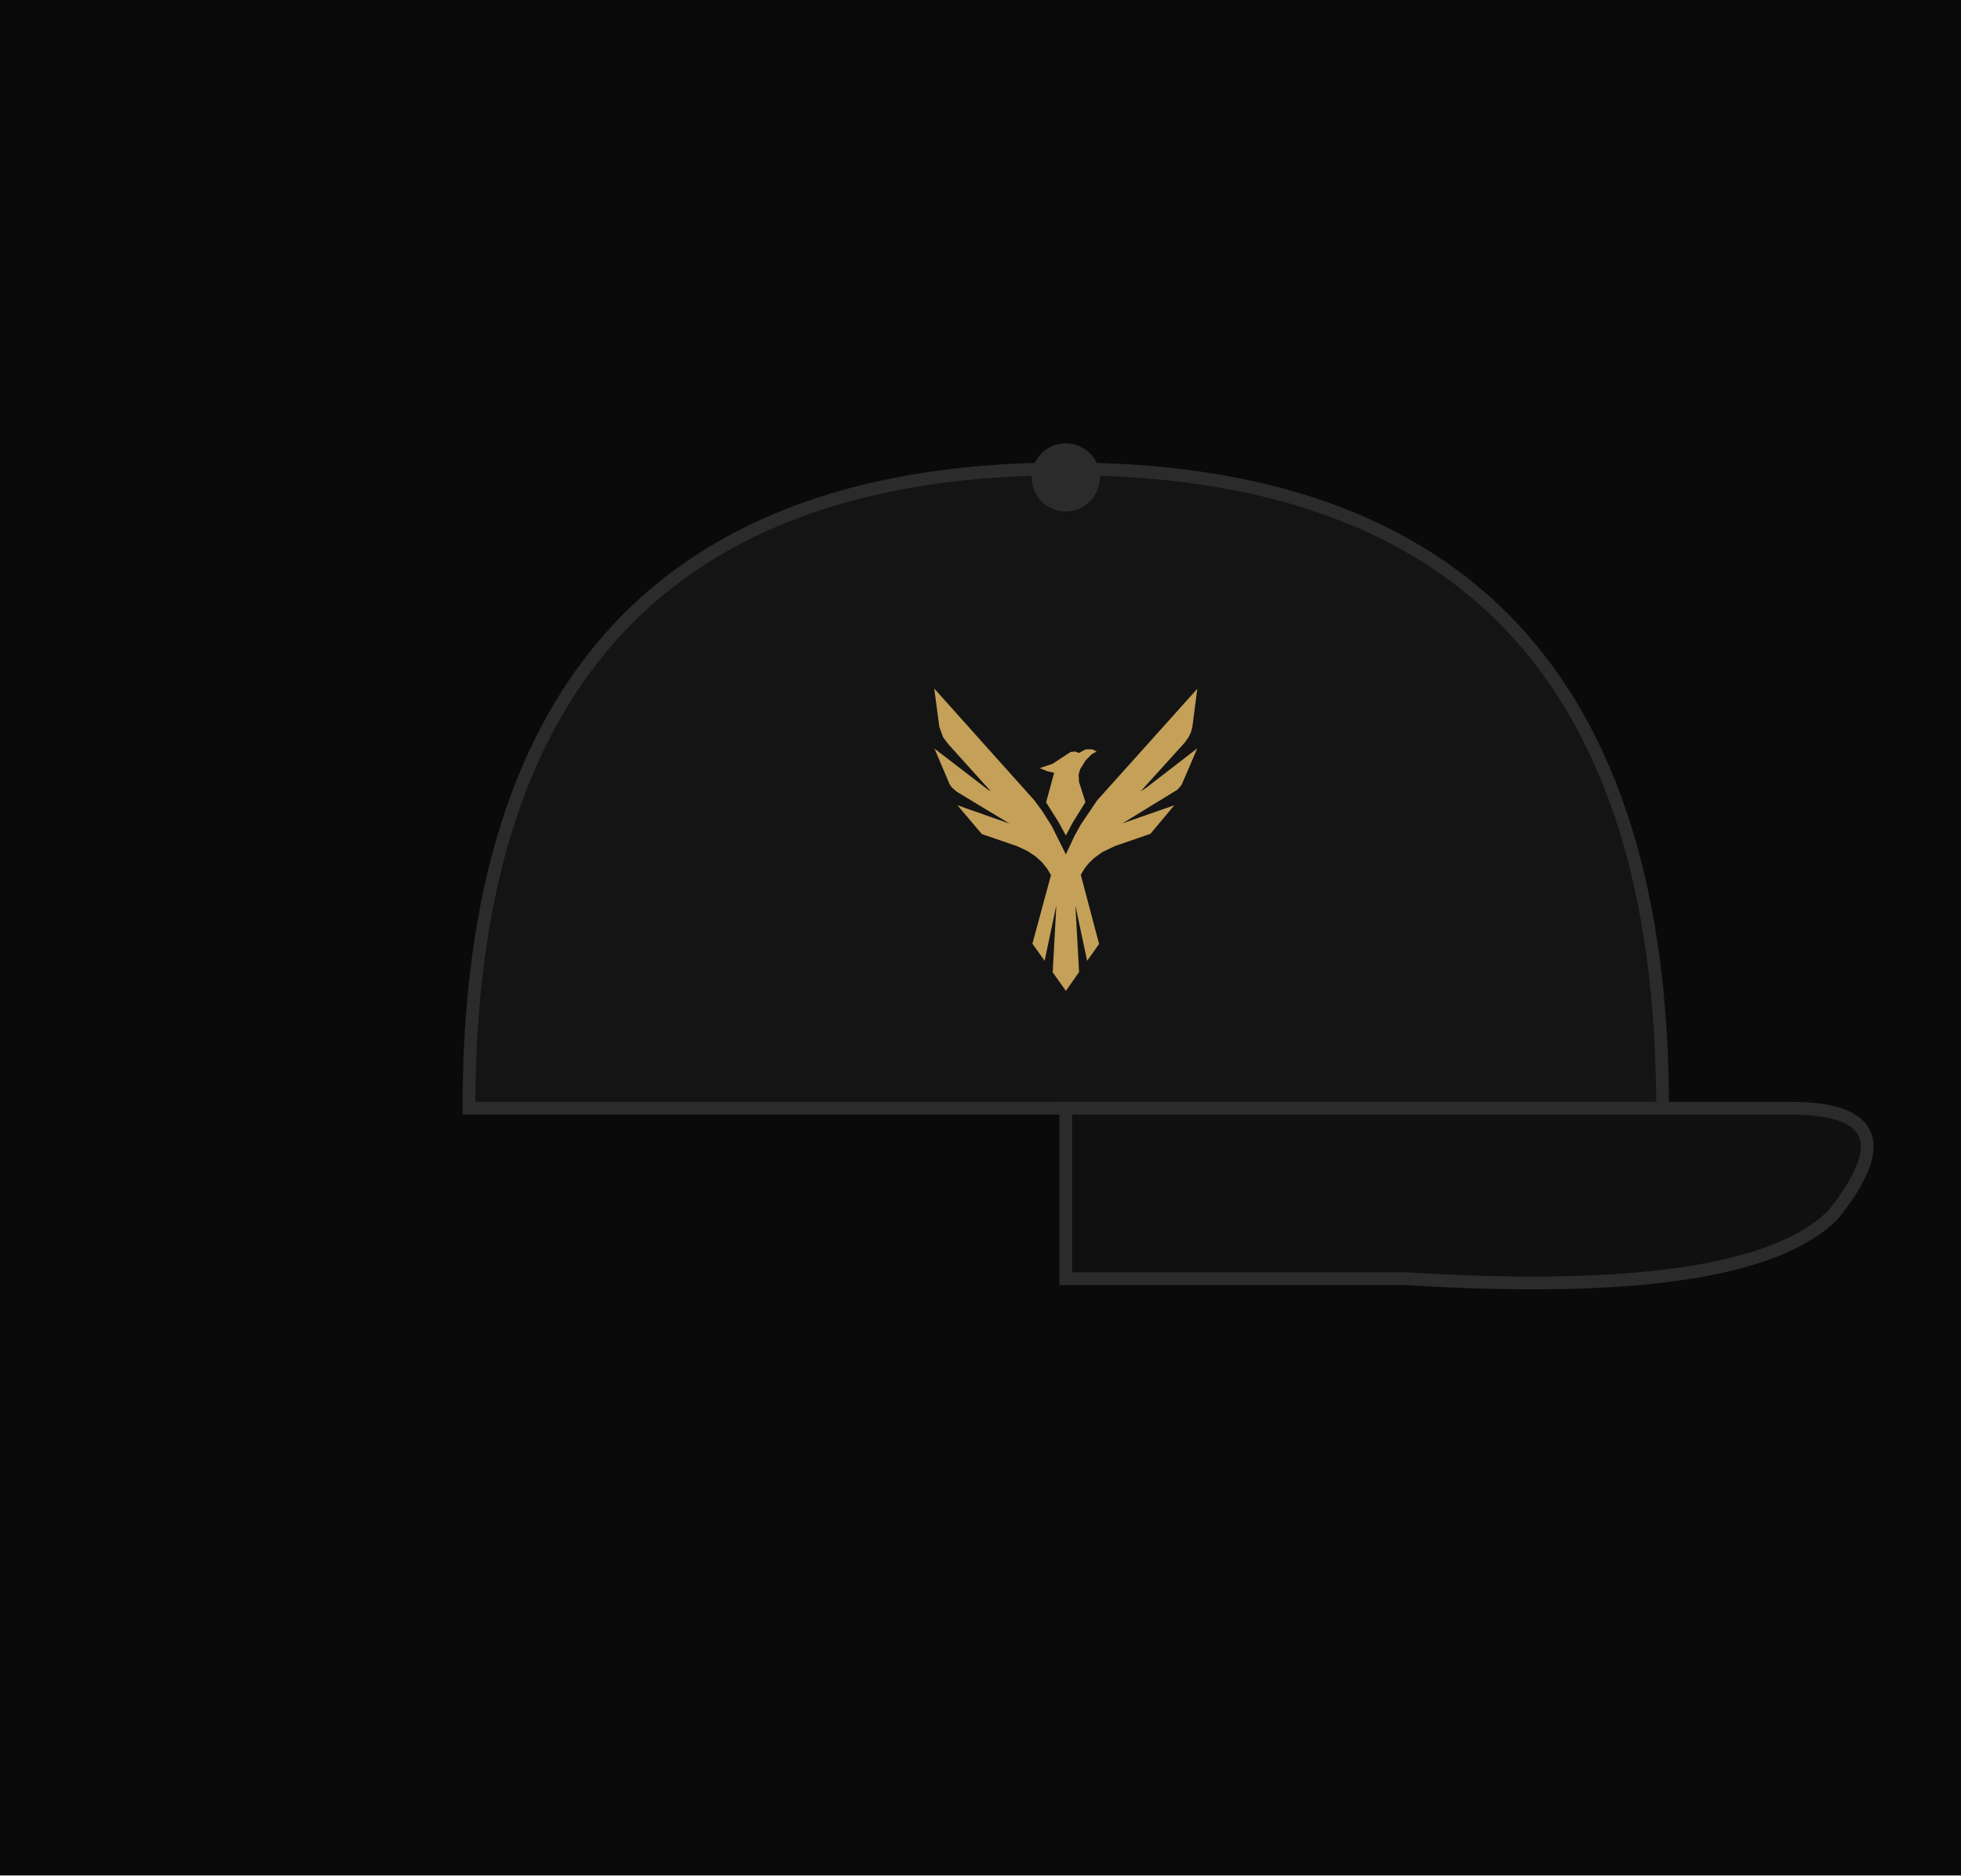
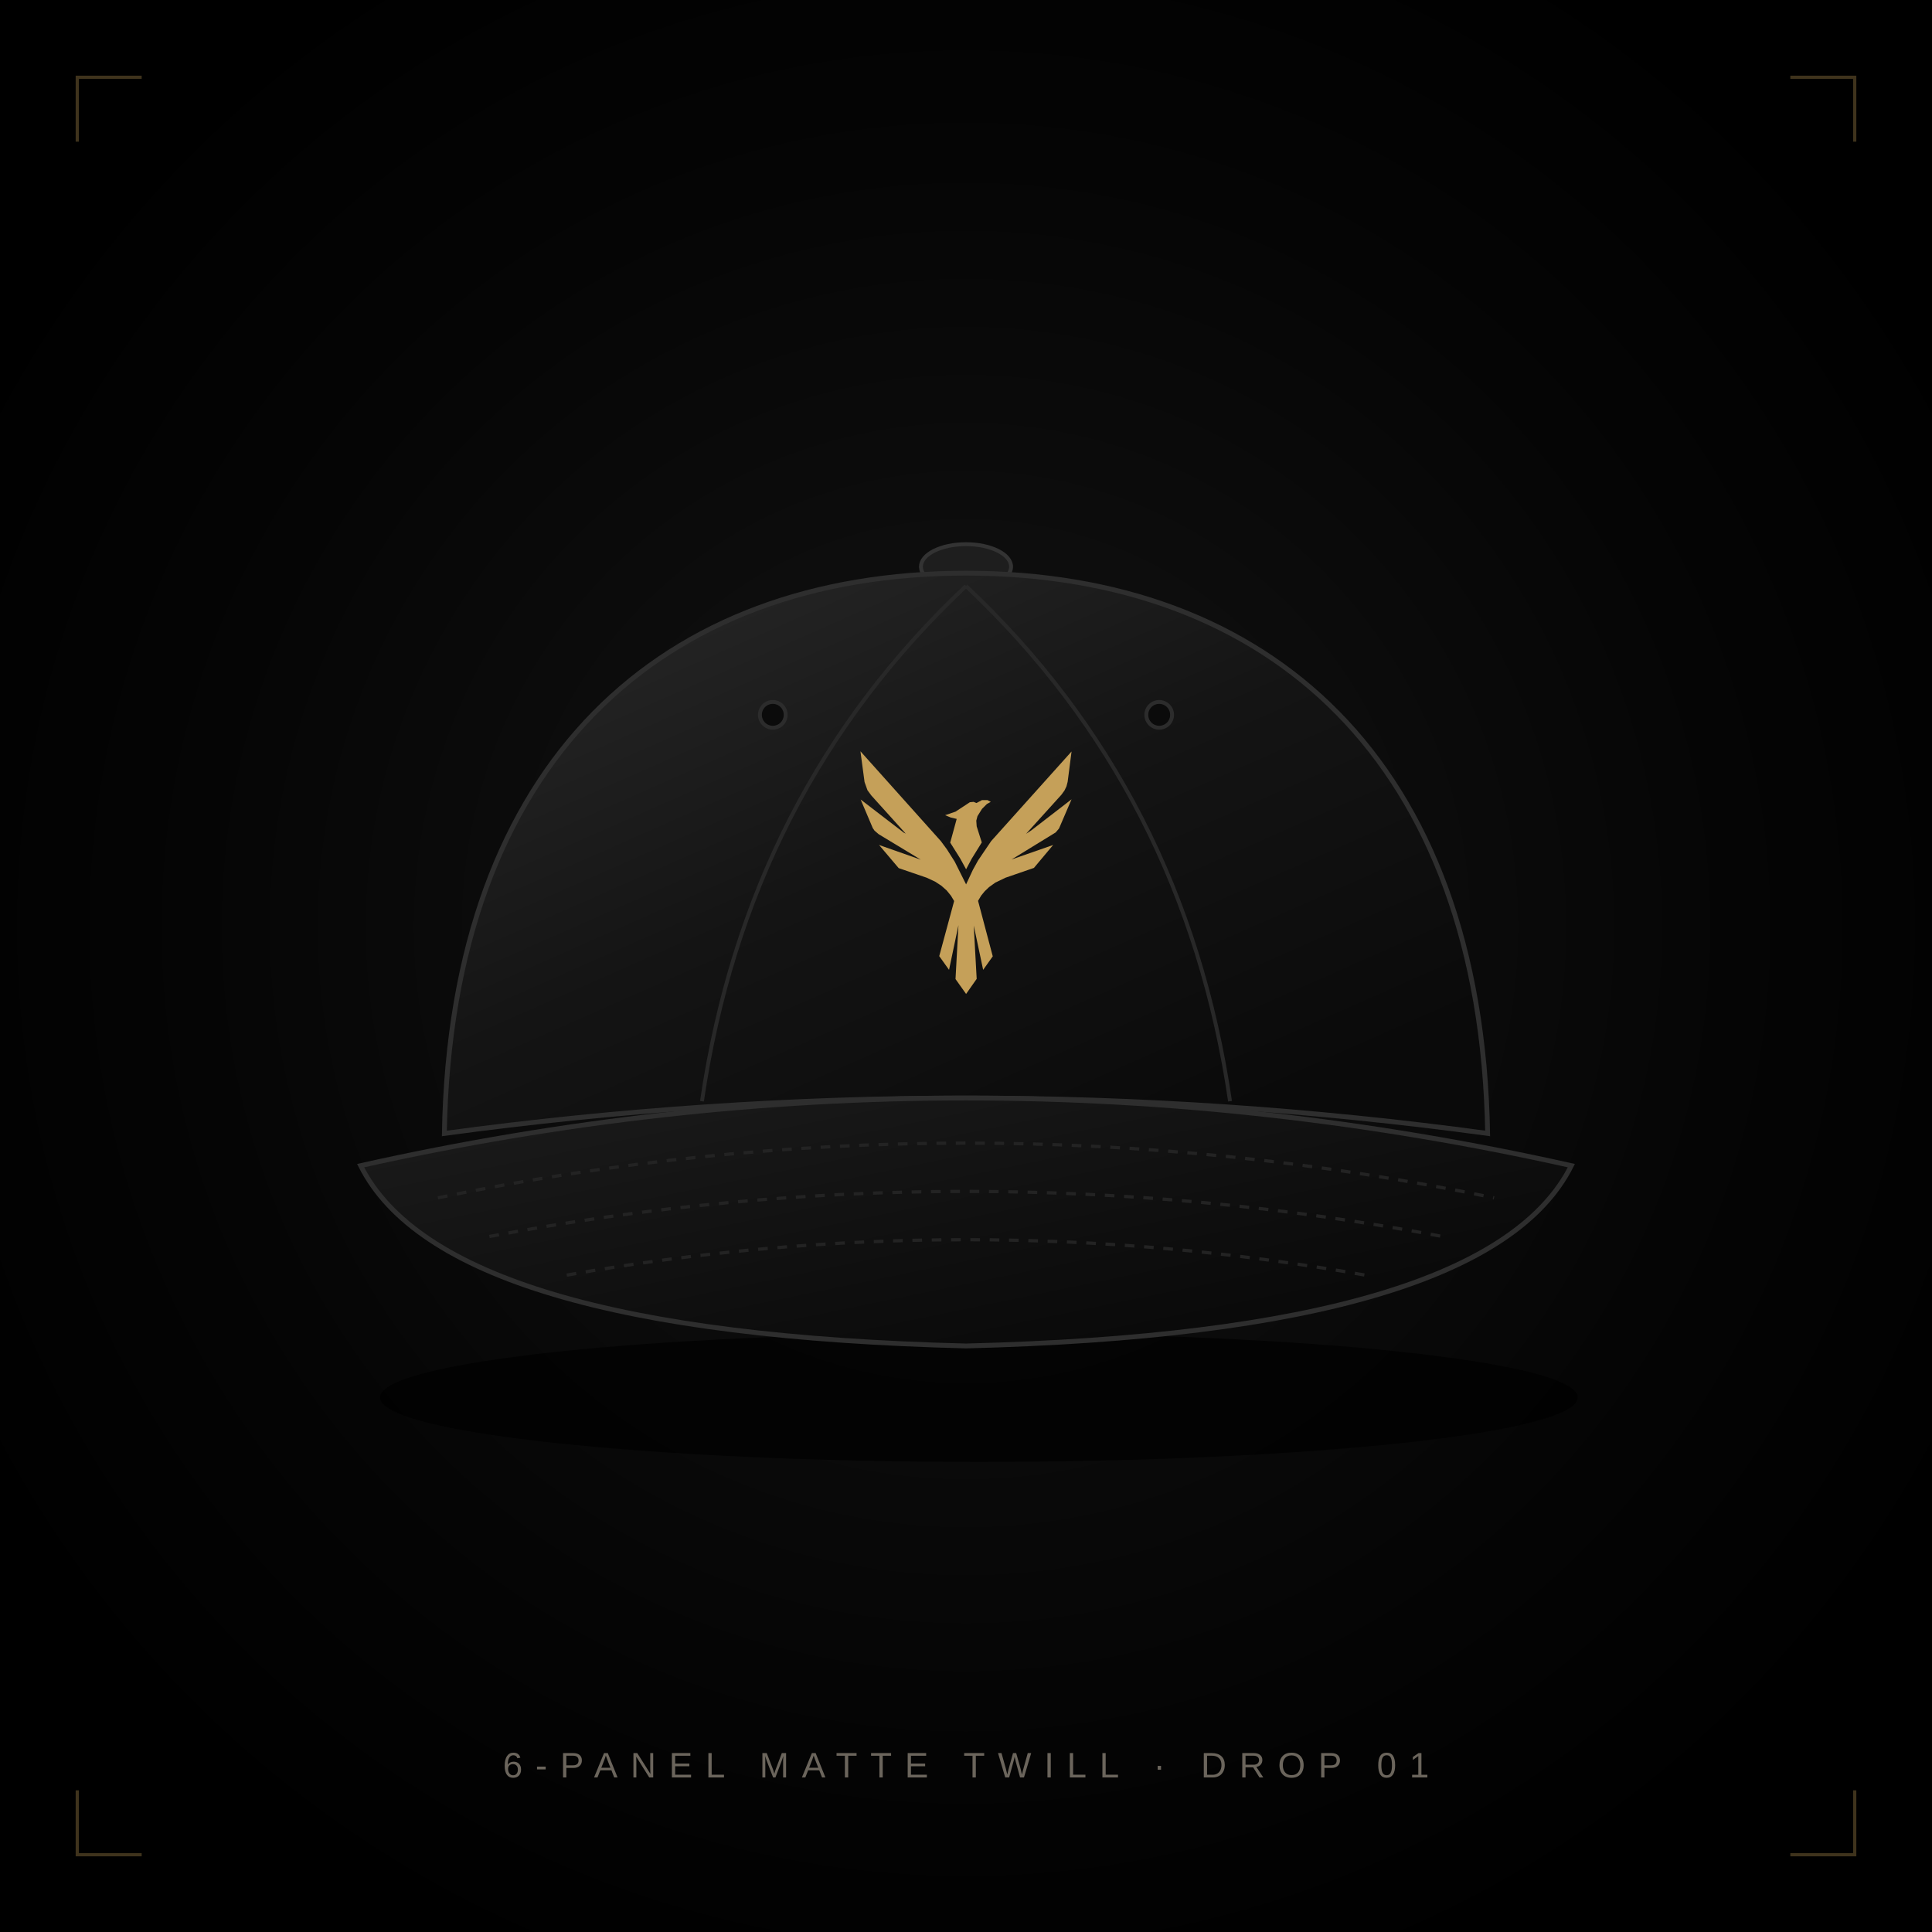
- <svg xmlns="http://www.w3.org/2000/svg" viewBox="0 0 460 440" role="img" aria-label="cap mockup">
-   <rect width="460" height="440" fill="#0a0a0a" />
-   <path d="M110 260 q0 -150 140 -150 q140 0 140 150z" fill="#141414" stroke="#2b2b2b" stroke-width="3" />
-   <path d="M250 260 h170 q30 0 10 25 q-20 20 -100 15 h-80z" fill="#101010" stroke="#2b2b2b" stroke-width="3" />
-   <circle cx="250" cy="112" r="8" fill="#2b2b2b" />
-   <svg x="218" y="160" width="64" height="74" viewBox="465 385 1117 1278">
+ <svg xmlns="http://www.w3.org/2000/svg" viewBox="0 0 600 600" role="img" aria-label="DYEGU Phoenix Cap architectural mockup">
+   <defs>
+     <radialGradient id="bg-cap" cx="50%" cy="48%" r="58%">
+       <stop offset="0%" stop-color="#151515" />
+       <stop offset="68%" stop-color="#050505" />
+       <stop offset="100%" stop-color="#000000" />
+     </radialGradient>
+     <linearGradient id="crown-cap" x1="20%" y1="10%" x2="85%" y2="90%">
+       <stop offset="0%" stop-color="#242424" />
+       <stop offset="45%" stop-color="#141414" />
+       <stop offset="100%" stop-color="#0a0a0a" />
+     </linearGradient>
+     <linearGradient id="brim-cap" x1="0%" y1="0%" x2="100%" y2="100%">
+       <stop offset="0%" stop-color="#1c1c1c" />
+       <stop offset="60%" stop-color="#0e0e0e" />
+       <stop offset="100%" stop-color="#060606" />
+     </linearGradient>
+   </defs>
+   <rect width="600" height="600" fill="url(#bg-cap)" />
+   <path d="M24 44 V24 H44 M556 24 H576 V44 M24 556 V576 H44 M556 576 H576 V556" fill="none" stroke="#C5A059" stroke-opacity="0.32" stroke-width="1" />
+   <ellipse cx="304" cy="434" rx="186" ry="20" fill="#000000" opacity="0.7" />
+   <ellipse cx="300" cy="176" rx="14" ry="7" fill="#1e1e1e" stroke="#333333" stroke-width="1.2" />
+   <path d="M138 352 C140 236 206 178 300 178 C394 178 460 236 462 352 Q300 330 138 352 Z" fill="url(#crown-cap)" stroke="#2e2e2e" stroke-width="1.5" />
+   <path d="M300 182 Q232 246 218 342 M300 182 Q368 246 382 342" fill="none" stroke="#282828" stroke-width="1.2" />
+   <circle cx="240" cy="222" r="4" fill="#0b0b0b" stroke="#2c2c2c" stroke-width="1.2" />
+   <circle cx="360" cy="222" r="4" fill="#0b0b0b" stroke="#2c2c2c" stroke-width="1.2" />
+   <path d="M112 362 Q300 320 488 362 Q462 414 300 418 Q138 414 112 362 Z" fill="url(#brim-cap)" stroke="#2e2e2e" stroke-width="1.5" />
+   <path d="M136 372 Q300 338 464 372 M152 384 Q300 356 448 384 M176 396 Q300 374 424 396" fill="none" stroke="#232323" stroke-width="1" stroke-dasharray="3 3" />
+   <svg x="266" y="232" width="68" height="78" viewBox="465 385 1117 1278">
    <path fill="#C5A059" fill-rule="evenodd" d="M1133,654 L1105,654 L1077,669 L1062,663 L1043,665 L970,713 L917,731 L946,743 L976,750 L943,871 L994,952 L1024,1007 L1052,954 L1104,870 L1078,788 L1076,759 L1082,736 L1105,699 L1130,674 L1150,663Z M485,405 L506,562 L521,604 L541,631 L716,825 L706,820 L486,651 L548,797 L557,810 L578,828 L793,958 L580,883 L680,1001 L823,1050 L866,1070 L898,1091 L925,1115 L947,1142 L963,1169 L887,1450 L937,1520 L985,1292 L970,1567 L1024,1643 L1078,1566 L1063,1294 L1111,1520 L1160,1451 L1085,1168 L1101,1141 L1119,1119 L1141,1098 L1173,1075 L1225,1050 L1370,1000 L1468,883 L1256,957 L1481,819 L1498,799 L1562,650 L1356,809 L1330,826 L1510,627 L1526,605 L1536,584 L1542,561 L1562,406 L1152,863 L1085,962 L1059,1009 L1024,1084 L966,968 L926,905 L895,863Z" />
  </svg>
+   <text x="300" y="552" text-anchor="middle" fill="#6b655c" font-family="Montserrat, Arial, sans-serif" font-size="11" letter-spacing="4">6-PANEL MATTE TWILL · DROP 01</text>
</svg>
